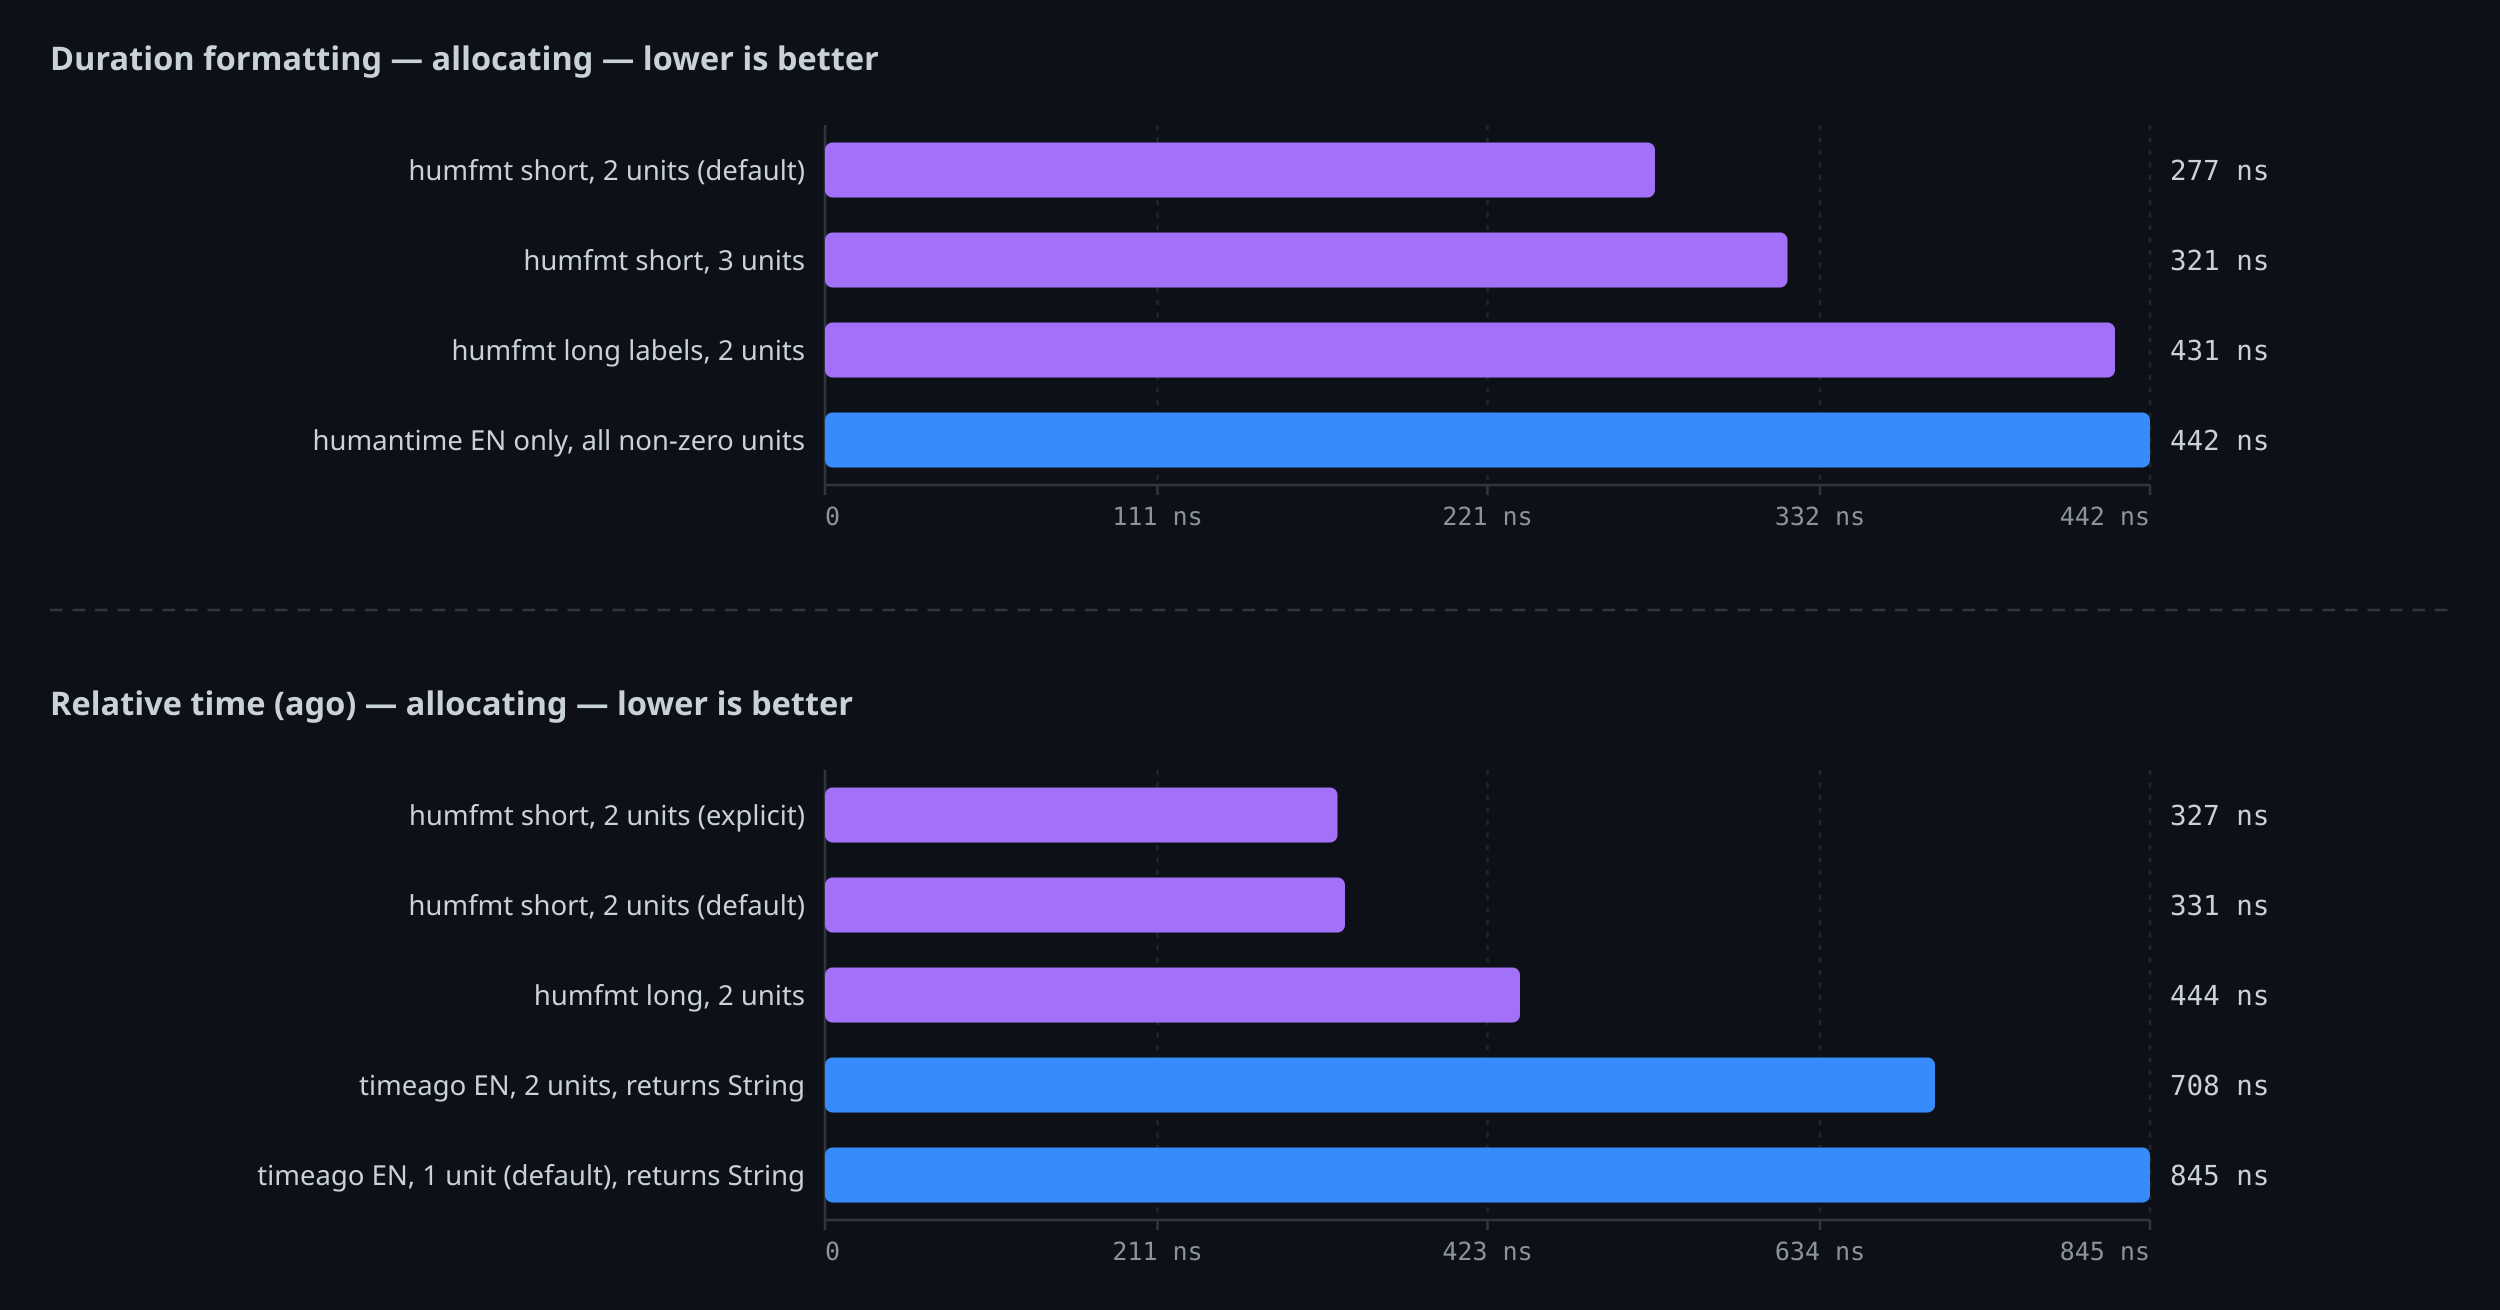
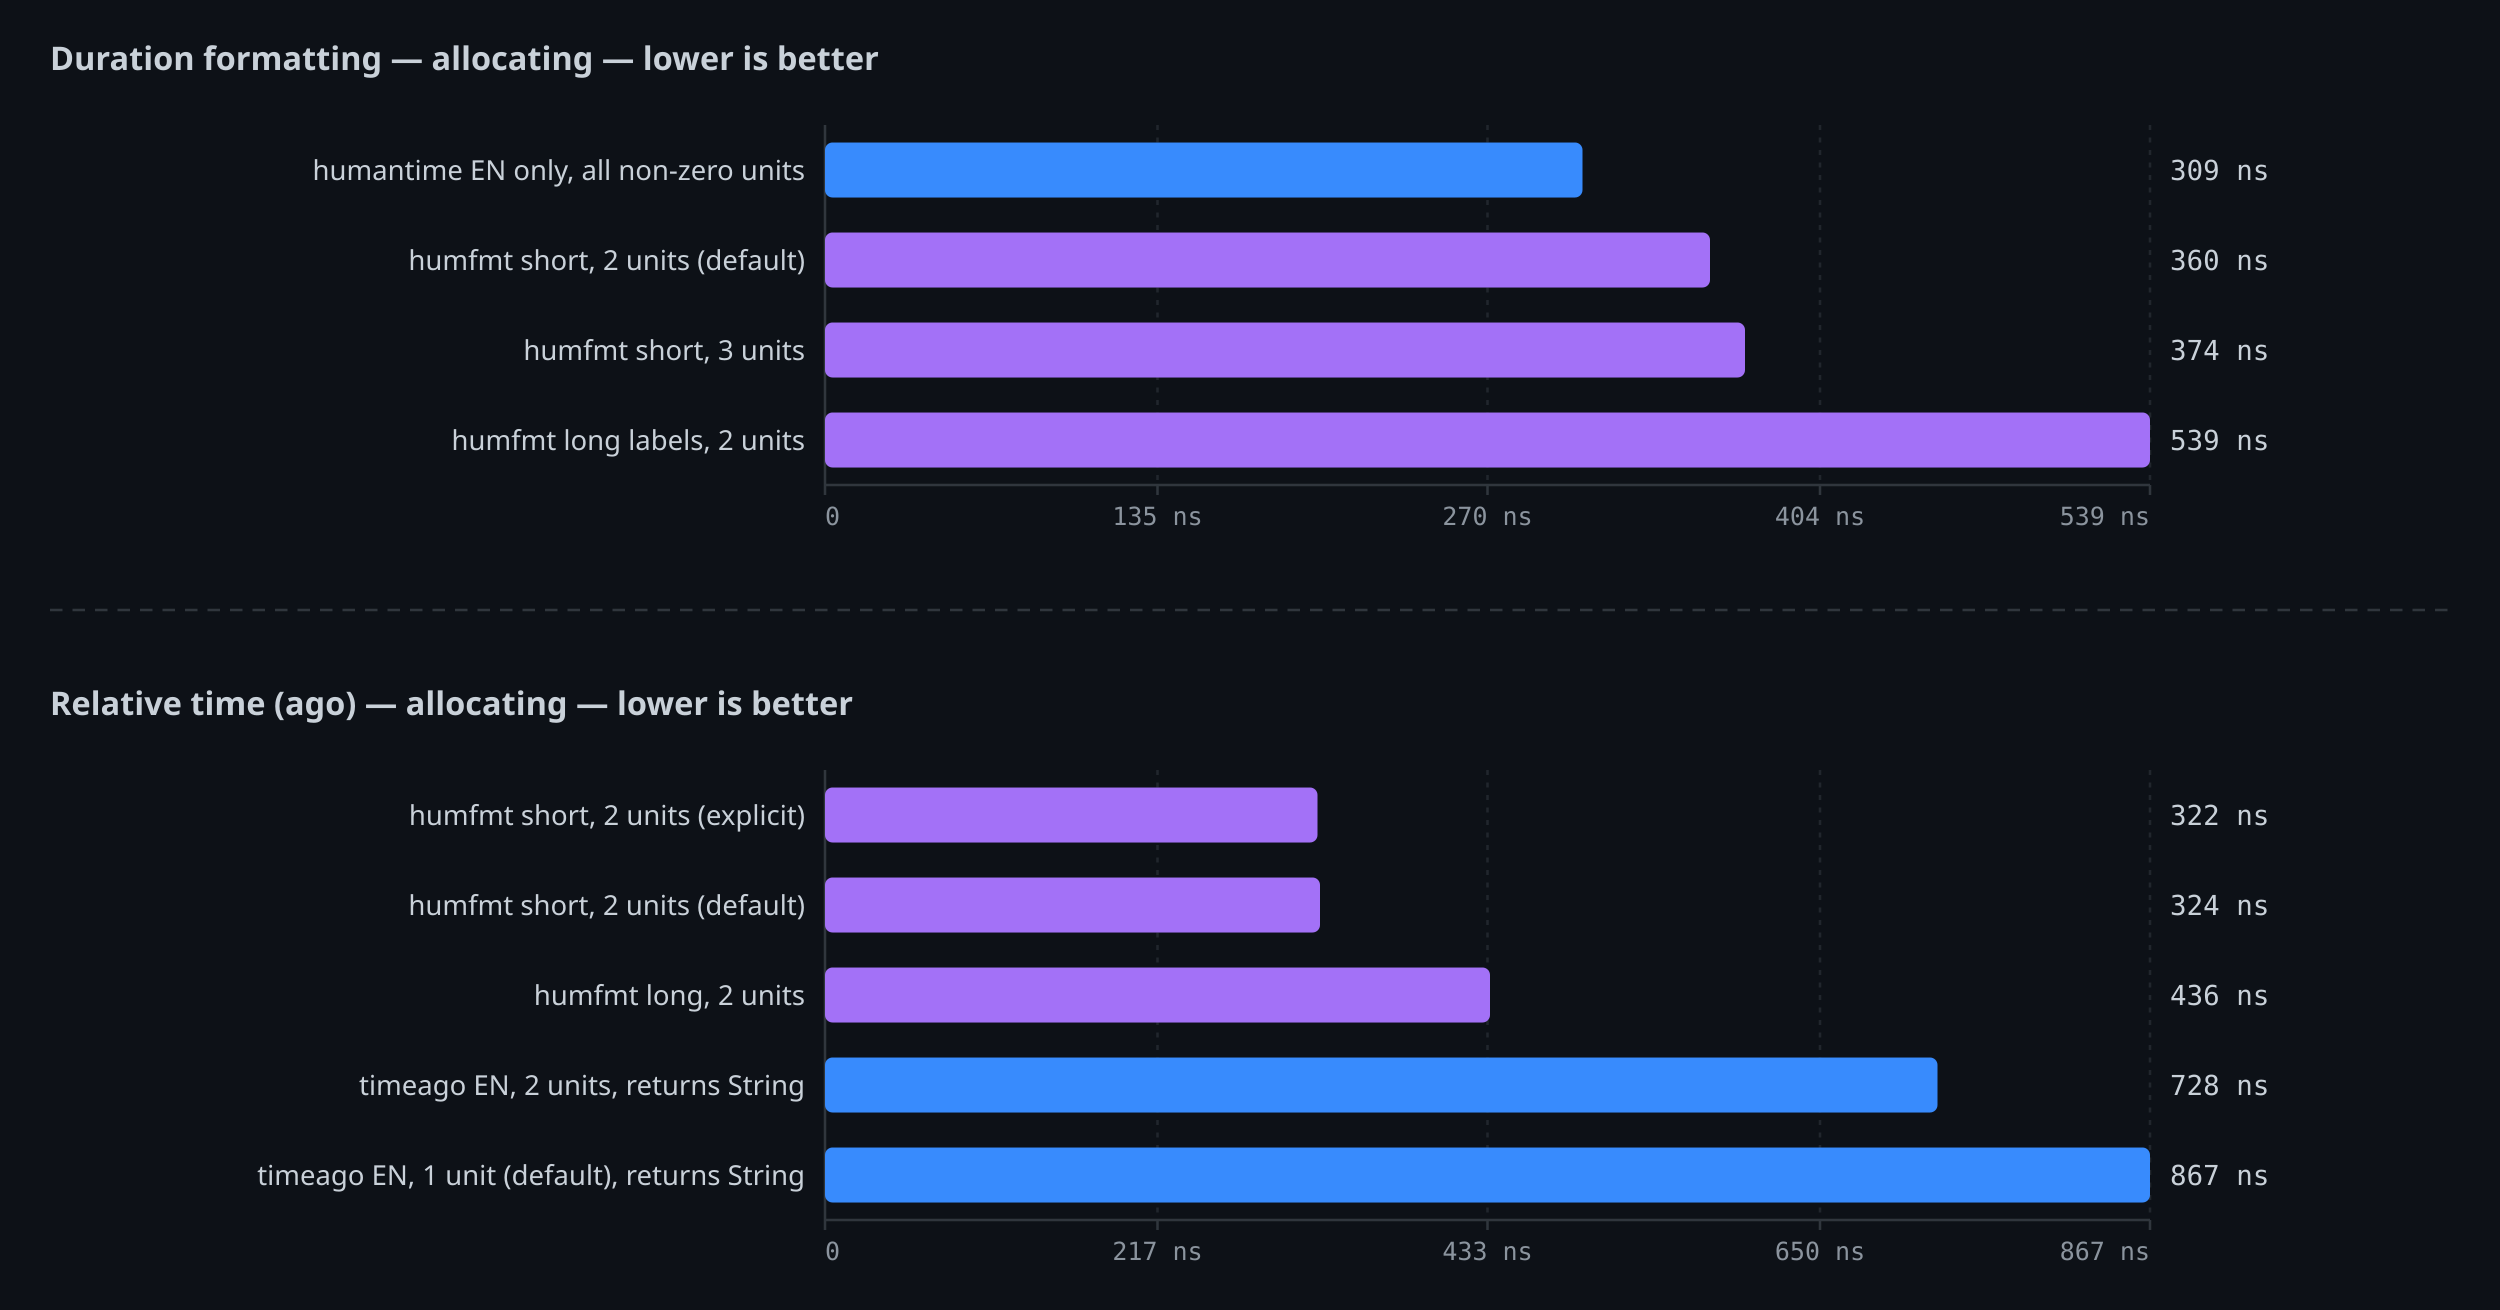
<svg xmlns="http://www.w3.org/2000/svg" width="1000" height="524" viewBox="0 0 1000 524">
  <rect width="100%" height="100%" fill="#0d1117" />
  <text x="20" y="28" fill="#c9d1d9" font-family="ui-sans-serif,system-ui,sans-serif" font-size="13" font-weight="600">Duration formatting — allocating — lower is better</text>
  <line x1="330" y1="50" x2="330" y2="194" stroke="#30363d" stroke-width="1" />
  <line x1="330" y1="194" x2="860" y2="194" stroke="#30363d" stroke-width="1" />
  <line x1="330" y1="194" x2="330" y2="198" stroke="#30363d" stroke-width="1" />
  <text x="330" y="210" fill="#8b949e" font-family="ui-monospace,monospace" font-size="10" text-anchor="start">0</text>
  <line x1="463" y1="50" x2="463" y2="194" stroke="#21262d" stroke-width="1" stroke-dasharray="2 3" />
  <line x1="463" y1="194" x2="463" y2="198" stroke="#30363d" stroke-width="1" />
-   <text x="463" y="210" fill="#8b949e" font-family="ui-monospace,monospace" font-size="10" text-anchor="middle">111 ns</text>
+   <text x="463" y="210" fill="#8b949e" font-family="ui-monospace,monospace" font-size="10" text-anchor="middle">135 ns</text>
  <line x1="595" y1="50" x2="595" y2="194" stroke="#21262d" stroke-width="1" stroke-dasharray="2 3" />
  <line x1="595" y1="194" x2="595" y2="198" stroke="#30363d" stroke-width="1" />
-   <text x="595" y="210" fill="#8b949e" font-family="ui-monospace,monospace" font-size="10" text-anchor="middle">221 ns</text>
+   <text x="595" y="210" fill="#8b949e" font-family="ui-monospace,monospace" font-size="10" text-anchor="middle">270 ns</text>
  <line x1="728" y1="50" x2="728" y2="194" stroke="#21262d" stroke-width="1" stroke-dasharray="2 3" />
  <line x1="728" y1="194" x2="728" y2="198" stroke="#30363d" stroke-width="1" />
-   <text x="728" y="210" fill="#8b949e" font-family="ui-monospace,monospace" font-size="10" text-anchor="middle">332 ns</text>
+   <text x="728" y="210" fill="#8b949e" font-family="ui-monospace,monospace" font-size="10" text-anchor="middle">404 ns</text>
  <line x1="860" y1="50" x2="860" y2="194" stroke="#21262d" stroke-width="1" stroke-dasharray="2 3" />
  <line x1="860" y1="194" x2="860" y2="198" stroke="#30363d" stroke-width="1" />
-   <text x="860" y="210" fill="#8b949e" font-family="ui-monospace,monospace" font-size="10" text-anchor="end">442 ns</text>
-   <rect x="330" y="57" width="332" height="22" fill="#a371f7" rx="3" />
-   <text x="322" y="72" fill="#c9d1d9" font-family="ui-sans-serif,system-ui,sans-serif" font-size="11" text-anchor="end">humfmt  short, 2 units (default)</text>
-   <text x="868" y="72" fill="#c9d1d9" font-family="ui-monospace,monospace" font-size="11">277 ns</text>
-   <rect x="330" y="93" width="385" height="22" fill="#a371f7" rx="3" />
-   <text x="322" y="108" fill="#c9d1d9" font-family="ui-sans-serif,system-ui,sans-serif" font-size="11" text-anchor="end">humfmt  short, 3 units</text>
-   <text x="868" y="108" fill="#c9d1d9" font-family="ui-monospace,monospace" font-size="11">321 ns</text>
-   <rect x="330" y="129" width="516" height="22" fill="#a371f7" rx="3" />
-   <text x="322" y="144" fill="#c9d1d9" font-family="ui-sans-serif,system-ui,sans-serif" font-size="11" text-anchor="end">humfmt  long labels, 2 units</text>
-   <text x="868" y="144" fill="#c9d1d9" font-family="ui-monospace,monospace" font-size="11">431 ns</text>
-   <rect x="330" y="165" width="530" height="22" fill="#388bfd" rx="3" />
-   <text x="322" y="180" fill="#c9d1d9" font-family="ui-sans-serif,system-ui,sans-serif" font-size="11" text-anchor="end">humantime  EN only, all non-zero units</text>
-   <text x="868" y="180" fill="#c9d1d9" font-family="ui-monospace,monospace" font-size="11">442 ns</text>
+   <text x="860" y="210" fill="#8b949e" font-family="ui-monospace,monospace" font-size="10" text-anchor="end">539 ns</text>
+   <rect x="330" y="57" width="303" height="22" fill="#388bfd" rx="3" />
+   <text x="322" y="72" fill="#c9d1d9" font-family="ui-sans-serif,system-ui,sans-serif" font-size="11" text-anchor="end">humantime  EN only, all non-zero units</text>
+   <text x="868" y="72" fill="#c9d1d9" font-family="ui-monospace,monospace" font-size="11">309 ns</text>
+   <rect x="330" y="93" width="354" height="22" fill="#a371f7" rx="3" />
+   <text x="322" y="108" fill="#c9d1d9" font-family="ui-sans-serif,system-ui,sans-serif" font-size="11" text-anchor="end">humfmt  short, 2 units (default)</text>
+   <text x="868" y="108" fill="#c9d1d9" font-family="ui-monospace,monospace" font-size="11">360 ns</text>
+   <rect x="330" y="129" width="368" height="22" fill="#a371f7" rx="3" />
+   <text x="322" y="144" fill="#c9d1d9" font-family="ui-sans-serif,system-ui,sans-serif" font-size="11" text-anchor="end">humfmt  short, 3 units</text>
+   <text x="868" y="144" fill="#c9d1d9" font-family="ui-monospace,monospace" font-size="11">374 ns</text>
+   <rect x="330" y="165" width="530" height="22" fill="#a371f7" rx="3" />
+   <text x="322" y="180" fill="#c9d1d9" font-family="ui-sans-serif,system-ui,sans-serif" font-size="11" text-anchor="end">humfmt  long labels, 2 units</text>
+   <text x="868" y="180" fill="#c9d1d9" font-family="ui-monospace,monospace" font-size="11">539 ns</text>
  <line x1="20" y1="244" x2="980" y2="244" stroke="#30363d" stroke-width="1" stroke-dasharray="5 4" />
  <text x="20" y="286" fill="#c9d1d9" font-family="ui-sans-serif,system-ui,sans-serif" font-size="13" font-weight="600">Relative time (ago) — allocating — lower is better</text>
  <line x1="330" y1="308" x2="330" y2="488" stroke="#30363d" stroke-width="1" />
  <line x1="330" y1="488" x2="860" y2="488" stroke="#30363d" stroke-width="1" />
  <line x1="330" y1="488" x2="330" y2="492" stroke="#30363d" stroke-width="1" />
  <text x="330" y="504" fill="#8b949e" font-family="ui-monospace,monospace" font-size="10" text-anchor="start">0</text>
  <line x1="463" y1="308" x2="463" y2="488" stroke="#21262d" stroke-width="1" stroke-dasharray="2 3" />
  <line x1="463" y1="488" x2="463" y2="492" stroke="#30363d" stroke-width="1" />
-   <text x="463" y="504" fill="#8b949e" font-family="ui-monospace,monospace" font-size="10" text-anchor="middle">211 ns</text>
+   <text x="463" y="504" fill="#8b949e" font-family="ui-monospace,monospace" font-size="10" text-anchor="middle">217 ns</text>
  <line x1="595" y1="308" x2="595" y2="488" stroke="#21262d" stroke-width="1" stroke-dasharray="2 3" />
  <line x1="595" y1="488" x2="595" y2="492" stroke="#30363d" stroke-width="1" />
-   <text x="595" y="504" fill="#8b949e" font-family="ui-monospace,monospace" font-size="10" text-anchor="middle">423 ns</text>
+   <text x="595" y="504" fill="#8b949e" font-family="ui-monospace,monospace" font-size="10" text-anchor="middle">433 ns</text>
  <line x1="728" y1="308" x2="728" y2="488" stroke="#21262d" stroke-width="1" stroke-dasharray="2 3" />
  <line x1="728" y1="488" x2="728" y2="492" stroke="#30363d" stroke-width="1" />
-   <text x="728" y="504" fill="#8b949e" font-family="ui-monospace,monospace" font-size="10" text-anchor="middle">634 ns</text>
+   <text x="728" y="504" fill="#8b949e" font-family="ui-monospace,monospace" font-size="10" text-anchor="middle">650 ns</text>
  <line x1="860" y1="308" x2="860" y2="488" stroke="#21262d" stroke-width="1" stroke-dasharray="2 3" />
  <line x1="860" y1="488" x2="860" y2="492" stroke="#30363d" stroke-width="1" />
-   <text x="860" y="504" fill="#8b949e" font-family="ui-monospace,monospace" font-size="10" text-anchor="end">845 ns</text>
-   <rect x="330" y="315" width="205" height="22" fill="#a371f7" rx="3" />
+   <text x="860" y="504" fill="#8b949e" font-family="ui-monospace,monospace" font-size="10" text-anchor="end">867 ns</text>
+   <rect x="330" y="315" width="197" height="22" fill="#a371f7" rx="3" />
  <text x="322" y="330" fill="#c9d1d9" font-family="ui-sans-serif,system-ui,sans-serif" font-size="11" text-anchor="end">humfmt  short, 2 units (explicit)</text>
-   <text x="868" y="330" fill="#c9d1d9" font-family="ui-monospace,monospace" font-size="11">327 ns</text>
-   <rect x="330" y="351" width="208" height="22" fill="#a371f7" rx="3" />
+   <text x="868" y="330" fill="#c9d1d9" font-family="ui-monospace,monospace" font-size="11">322 ns</text>
+   <rect x="330" y="351" width="198" height="22" fill="#a371f7" rx="3" />
  <text x="322" y="366" fill="#c9d1d9" font-family="ui-sans-serif,system-ui,sans-serif" font-size="11" text-anchor="end">humfmt  short, 2 units (default)</text>
-   <text x="868" y="366" fill="#c9d1d9" font-family="ui-monospace,monospace" font-size="11">331 ns</text>
-   <rect x="330" y="387" width="278" height="22" fill="#a371f7" rx="3" />
+   <text x="868" y="366" fill="#c9d1d9" font-family="ui-monospace,monospace" font-size="11">324 ns</text>
+   <rect x="330" y="387" width="266" height="22" fill="#a371f7" rx="3" />
  <text x="322" y="402" fill="#c9d1d9" font-family="ui-sans-serif,system-ui,sans-serif" font-size="11" text-anchor="end">humfmt  long, 2 units</text>
-   <text x="868" y="402" fill="#c9d1d9" font-family="ui-monospace,monospace" font-size="11">444 ns</text>
-   <rect x="330" y="423" width="444" height="22" fill="#388bfd" rx="3" />
+   <text x="868" y="402" fill="#c9d1d9" font-family="ui-monospace,monospace" font-size="11">436 ns</text>
+   <rect x="330" y="423" width="445" height="22" fill="#388bfd" rx="3" />
  <text x="322" y="438" fill="#c9d1d9" font-family="ui-sans-serif,system-ui,sans-serif" font-size="11" text-anchor="end">timeago  EN, 2 units, returns String</text>
-   <text x="868" y="438" fill="#c9d1d9" font-family="ui-monospace,monospace" font-size="11">708 ns</text>
+   <text x="868" y="438" fill="#c9d1d9" font-family="ui-monospace,monospace" font-size="11">728 ns</text>
  <rect x="330" y="459" width="530" height="22" fill="#388bfd" rx="3" />
  <text x="322" y="474" fill="#c9d1d9" font-family="ui-sans-serif,system-ui,sans-serif" font-size="11" text-anchor="end">timeago  EN, 1 unit (default), returns String</text>
-   <text x="868" y="474" fill="#c9d1d9" font-family="ui-monospace,monospace" font-size="11">845 ns</text>
+   <text x="868" y="474" fill="#c9d1d9" font-family="ui-monospace,monospace" font-size="11">867 ns</text>
</svg>
